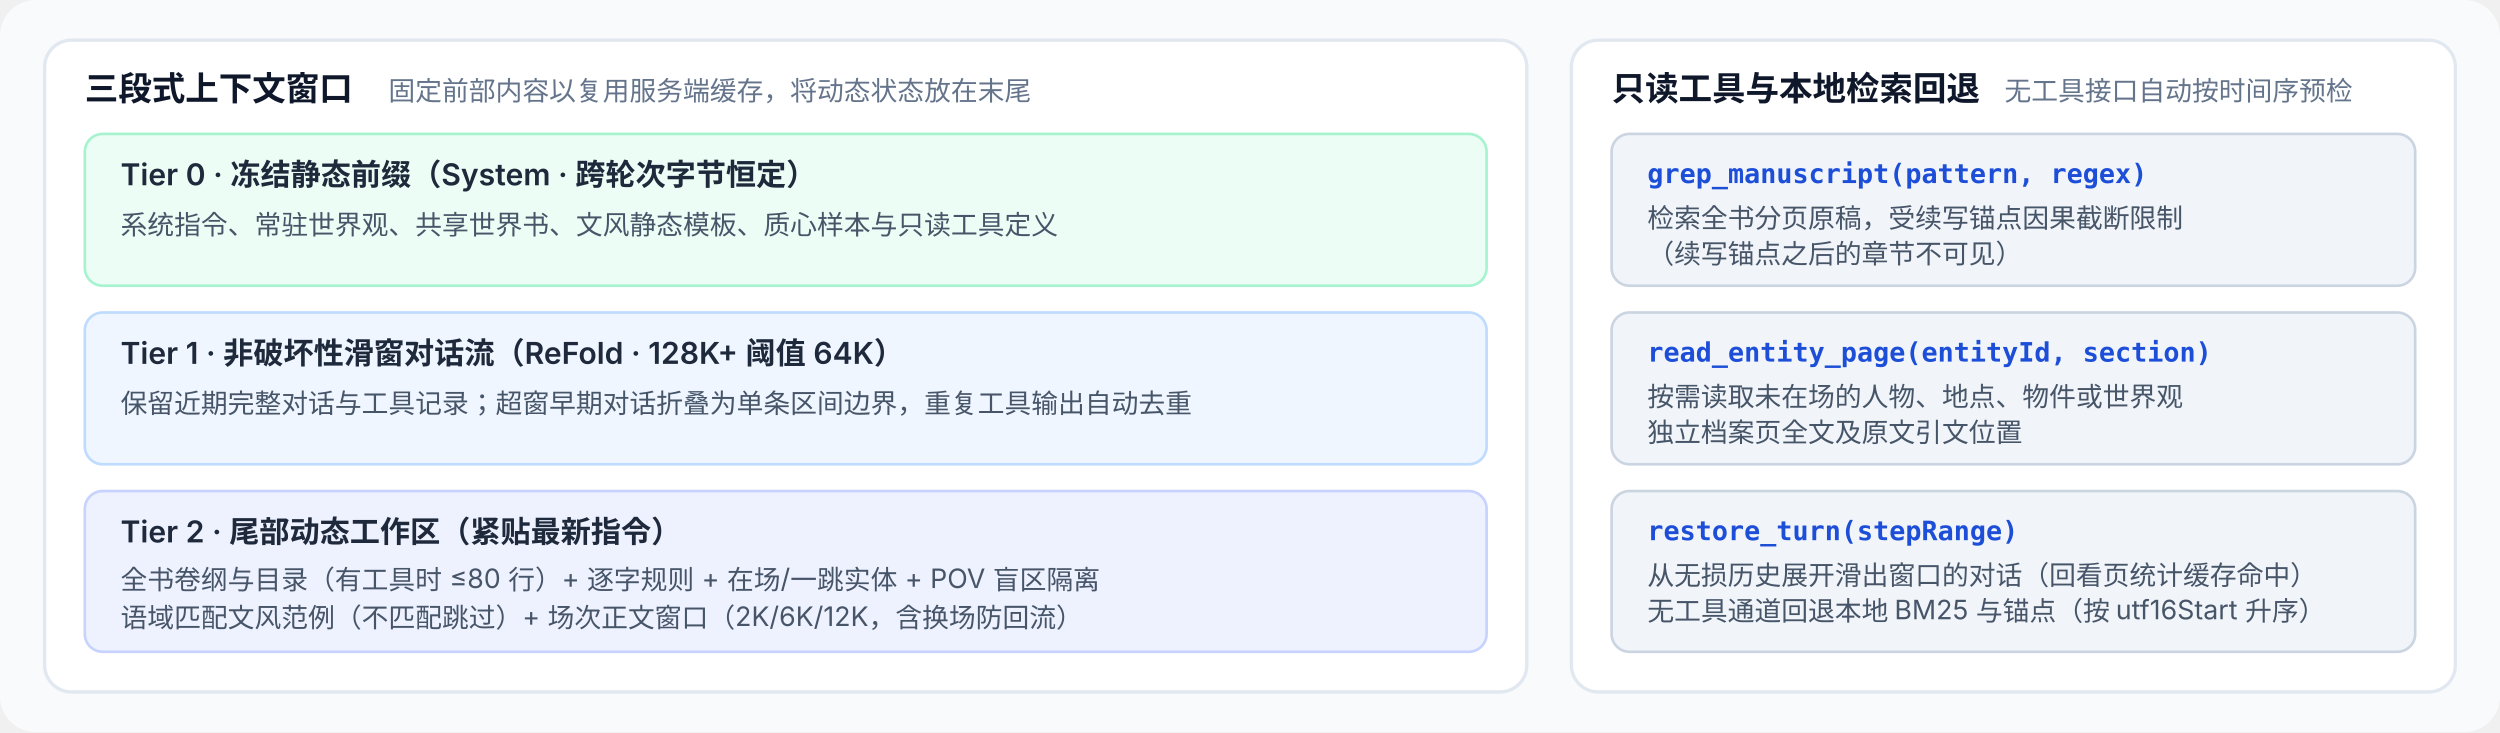
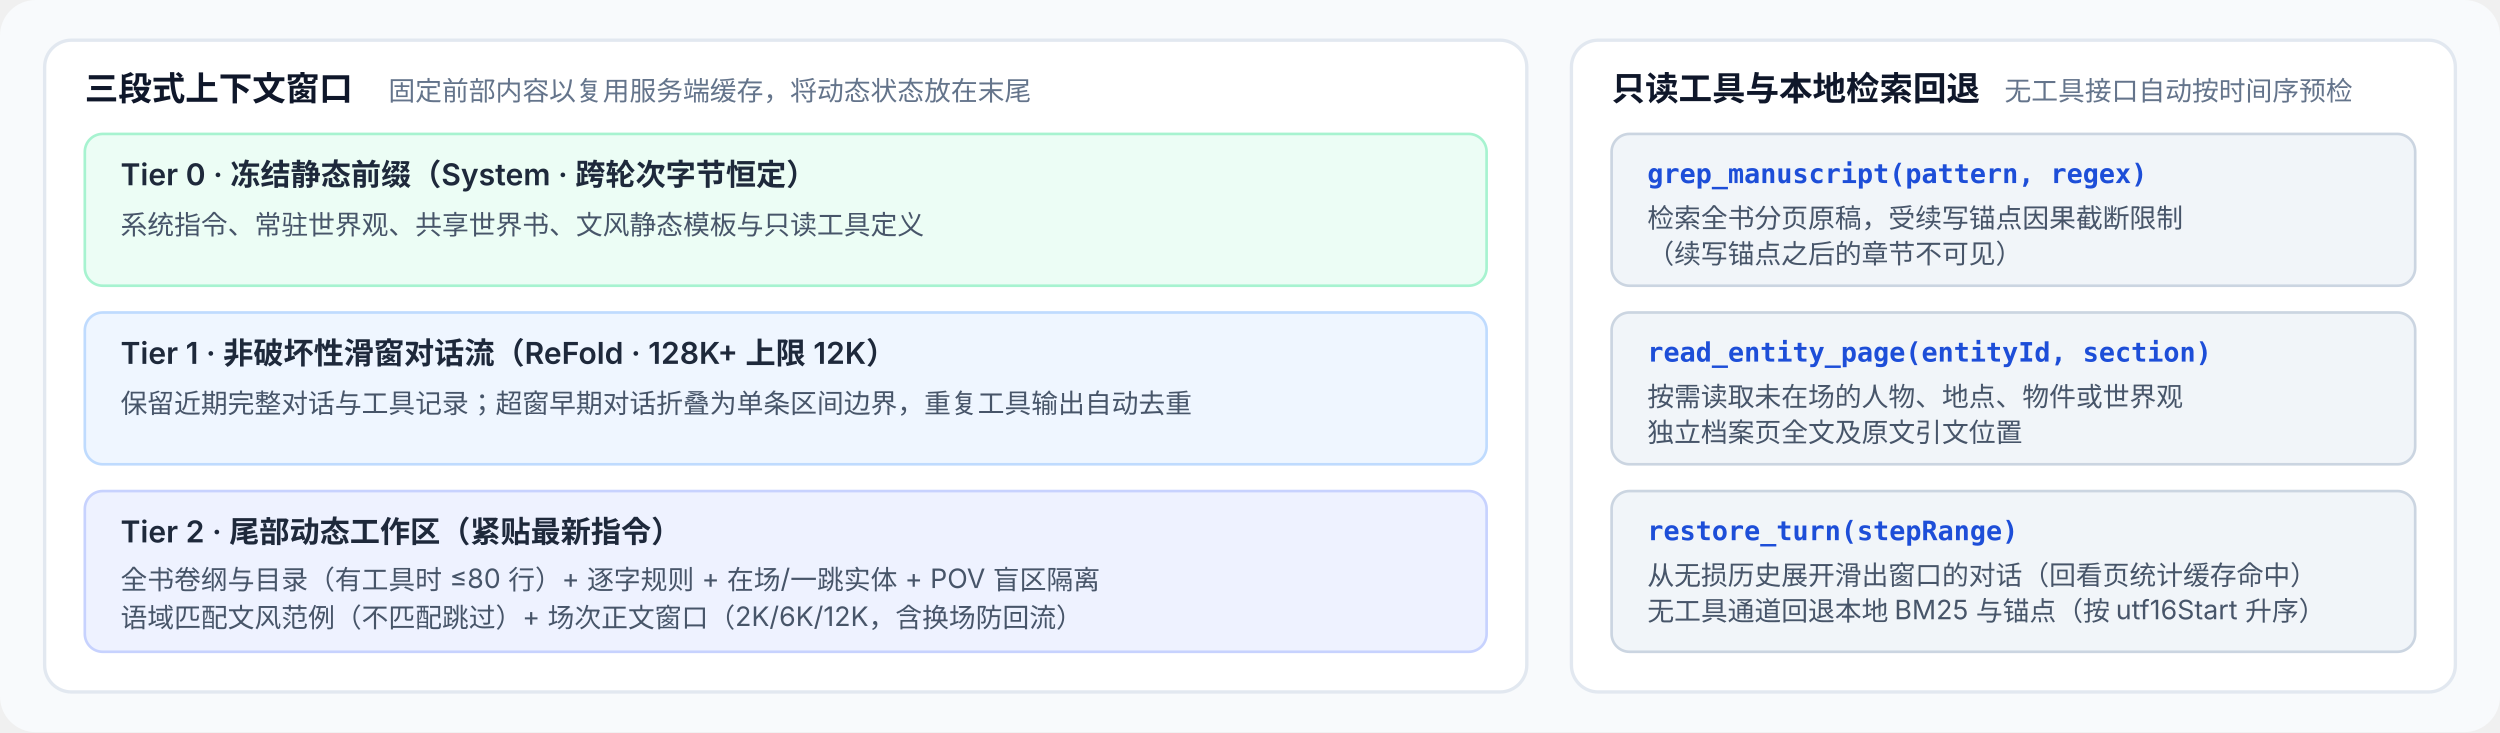
<svg xmlns="http://www.w3.org/2000/svg" viewBox="0 0 1120 328" width="100%" height="100%">
  <defs>
    <style>
      .bg { fill: #F8FAFC; }
      .panel { fill: #FFFFFF; stroke: #E2E8F0; stroke-width: 1.5; rx: 12; }
      .header { font-family: -apple-system, BlinkMacSystemFont, "PingFang SC", "Microsoft YaHei", sans-serif; font-size: 15px; font-weight: 600; fill: #0F172A; }
      .sub { font-family: -apple-system, BlinkMacSystemFont, "PingFang SC", "Microsoft YaHei", sans-serif; font-size: 12px; fill: #64748B; }
      .tier0 { fill: #ECFDF5; stroke: #A7F3D0; stroke-width: 1.2; rx: 8; }
      .tier1 { fill: #EFF6FF; stroke: #BFDBFE; stroke-width: 1.2; rx: 8; }
      .tier2 { fill: #EEF2FF; stroke: #C7D2FE; stroke-width: 1.2; rx: 8; }
      .tool-card { fill: #F1F5F9; stroke: #CBD5E1; stroke-width: 1.2; rx: 8; }
      .title { font-family: -apple-system, BlinkMacSystemFont, "PingFang SC", "Microsoft YaHei", sans-serif; font-size: 13.5px; font-weight: 600; fill: #1E293B; }
      .desc { font-family: -apple-system, BlinkMacSystemFont, "PingFang SC", "Microsoft YaHei", sans-serif; font-size: 12px; fill: #475569; }
      .code { font-family: ui-monospace, SFMono-Regular, Menlo, Consolas, monospace; font-size: 12px; font-weight: 600; fill: #1D4ED8; }
    </style>
  </defs>
  <rect width="1120" height="328" rx="16" class="bg" />
  <rect x="20" y="18" width="664" height="292" class="panel" />
  <text x="38" y="45" class="header">三段式上下文窗口</text>
  <text x="174" y="45" class="sub">固定前部内容以复用服务端缓存，将动态状态放在末尾</text>
  <rect x="38" y="60" width="628" height="68" class="tier0" />
  <text x="54" y="83" class="title">Tier 0 · 冻结静态前缀（System · 跨轮次字节恒定）</text>
-   <text x="54" y="105" class="desc">系统指令、常驻世界观、共享世界书、文风静态模板、质心样本与只读工具定义</text>
+   <text x="54" y="105" class="desc">系统指令、常驻世界观、共享世界书、文风静态模板与只读工具定义</text>
  <rect x="38" y="140" width="628" height="68" class="tier1" />
-   <text x="54" y="163" class="title">Tier 1 · 非破坏性滑窗对话流（ReFold · 128K+ 阈值 64K）</text>
+   <text x="54" y="163" class="title">Tier 1 · 非破坏性滑窗对话流（ReFold · 128K+ 上限 12K）</text>
  <text x="54" y="185" class="desc">保留近期完整对话与工具记录；超窗早期对话折叠为单条区间边界，重复工具输出自动去重</text>
  <rect x="38" y="220" width="628" height="72" class="tier2" />
  <text x="54" y="243" class="title">Tier 2 · 尾部动态工作区（紧贴最新指令）</text>
  <text x="54" y="264" class="desc">全书卷纲与目录（有工具时 ≤80 行）+ 逐字规则 + 在场/一跳实体 + POV 盲区隔离</text>
  <text x="54" y="281" class="desc">语域匹配文风范例（不匹配跳过）+ 场次正文窗口（2K/6K/12K，含换场防回流）</text>
  <rect x="704" y="18" width="396" height="292" class="panel" />
  <text x="722" y="45" class="header">只读工具与本地检索回退</text>
  <text x="898" y="45" class="sub">无工具接口自动按时间序预检</text>
  <rect x="722" y="60" width="360" height="68" class="tool-card" />
  <text x="738" y="82" class="code">grep_manuscript(pattern, regex)</text>
  <text x="738" y="102" class="desc">检索全书分页原稿，受续写锚点因果截断限制</text>
  <text x="738" y="118" class="desc">（续写锚点之后的章节不可见）</text>
  <rect x="722" y="140" width="360" height="68" class="tool-card" />
  <text x="738" y="162" class="code">read_entity_page(entityId, section)</text>
  <text x="738" y="182" class="desc">按需读取未在场的人物、地点、物件或世界观</text>
  <text x="738" y="198" class="desc">独立档案页全文及原文引文位置</text>
  <rect x="722" y="220" width="360" height="72" class="tool-card" />
  <text x="738" y="242" class="code">restore_turn(stepRange)</text>
  <text x="738" y="262" class="desc">从无损历史展开滑出窗口的对话（回看页统计缓存命中）</text>
  <text x="738" y="278" class="desc">无工具通道回退本地 BM25 与锚点（按 utf16Start 升序）</text>
</svg>
